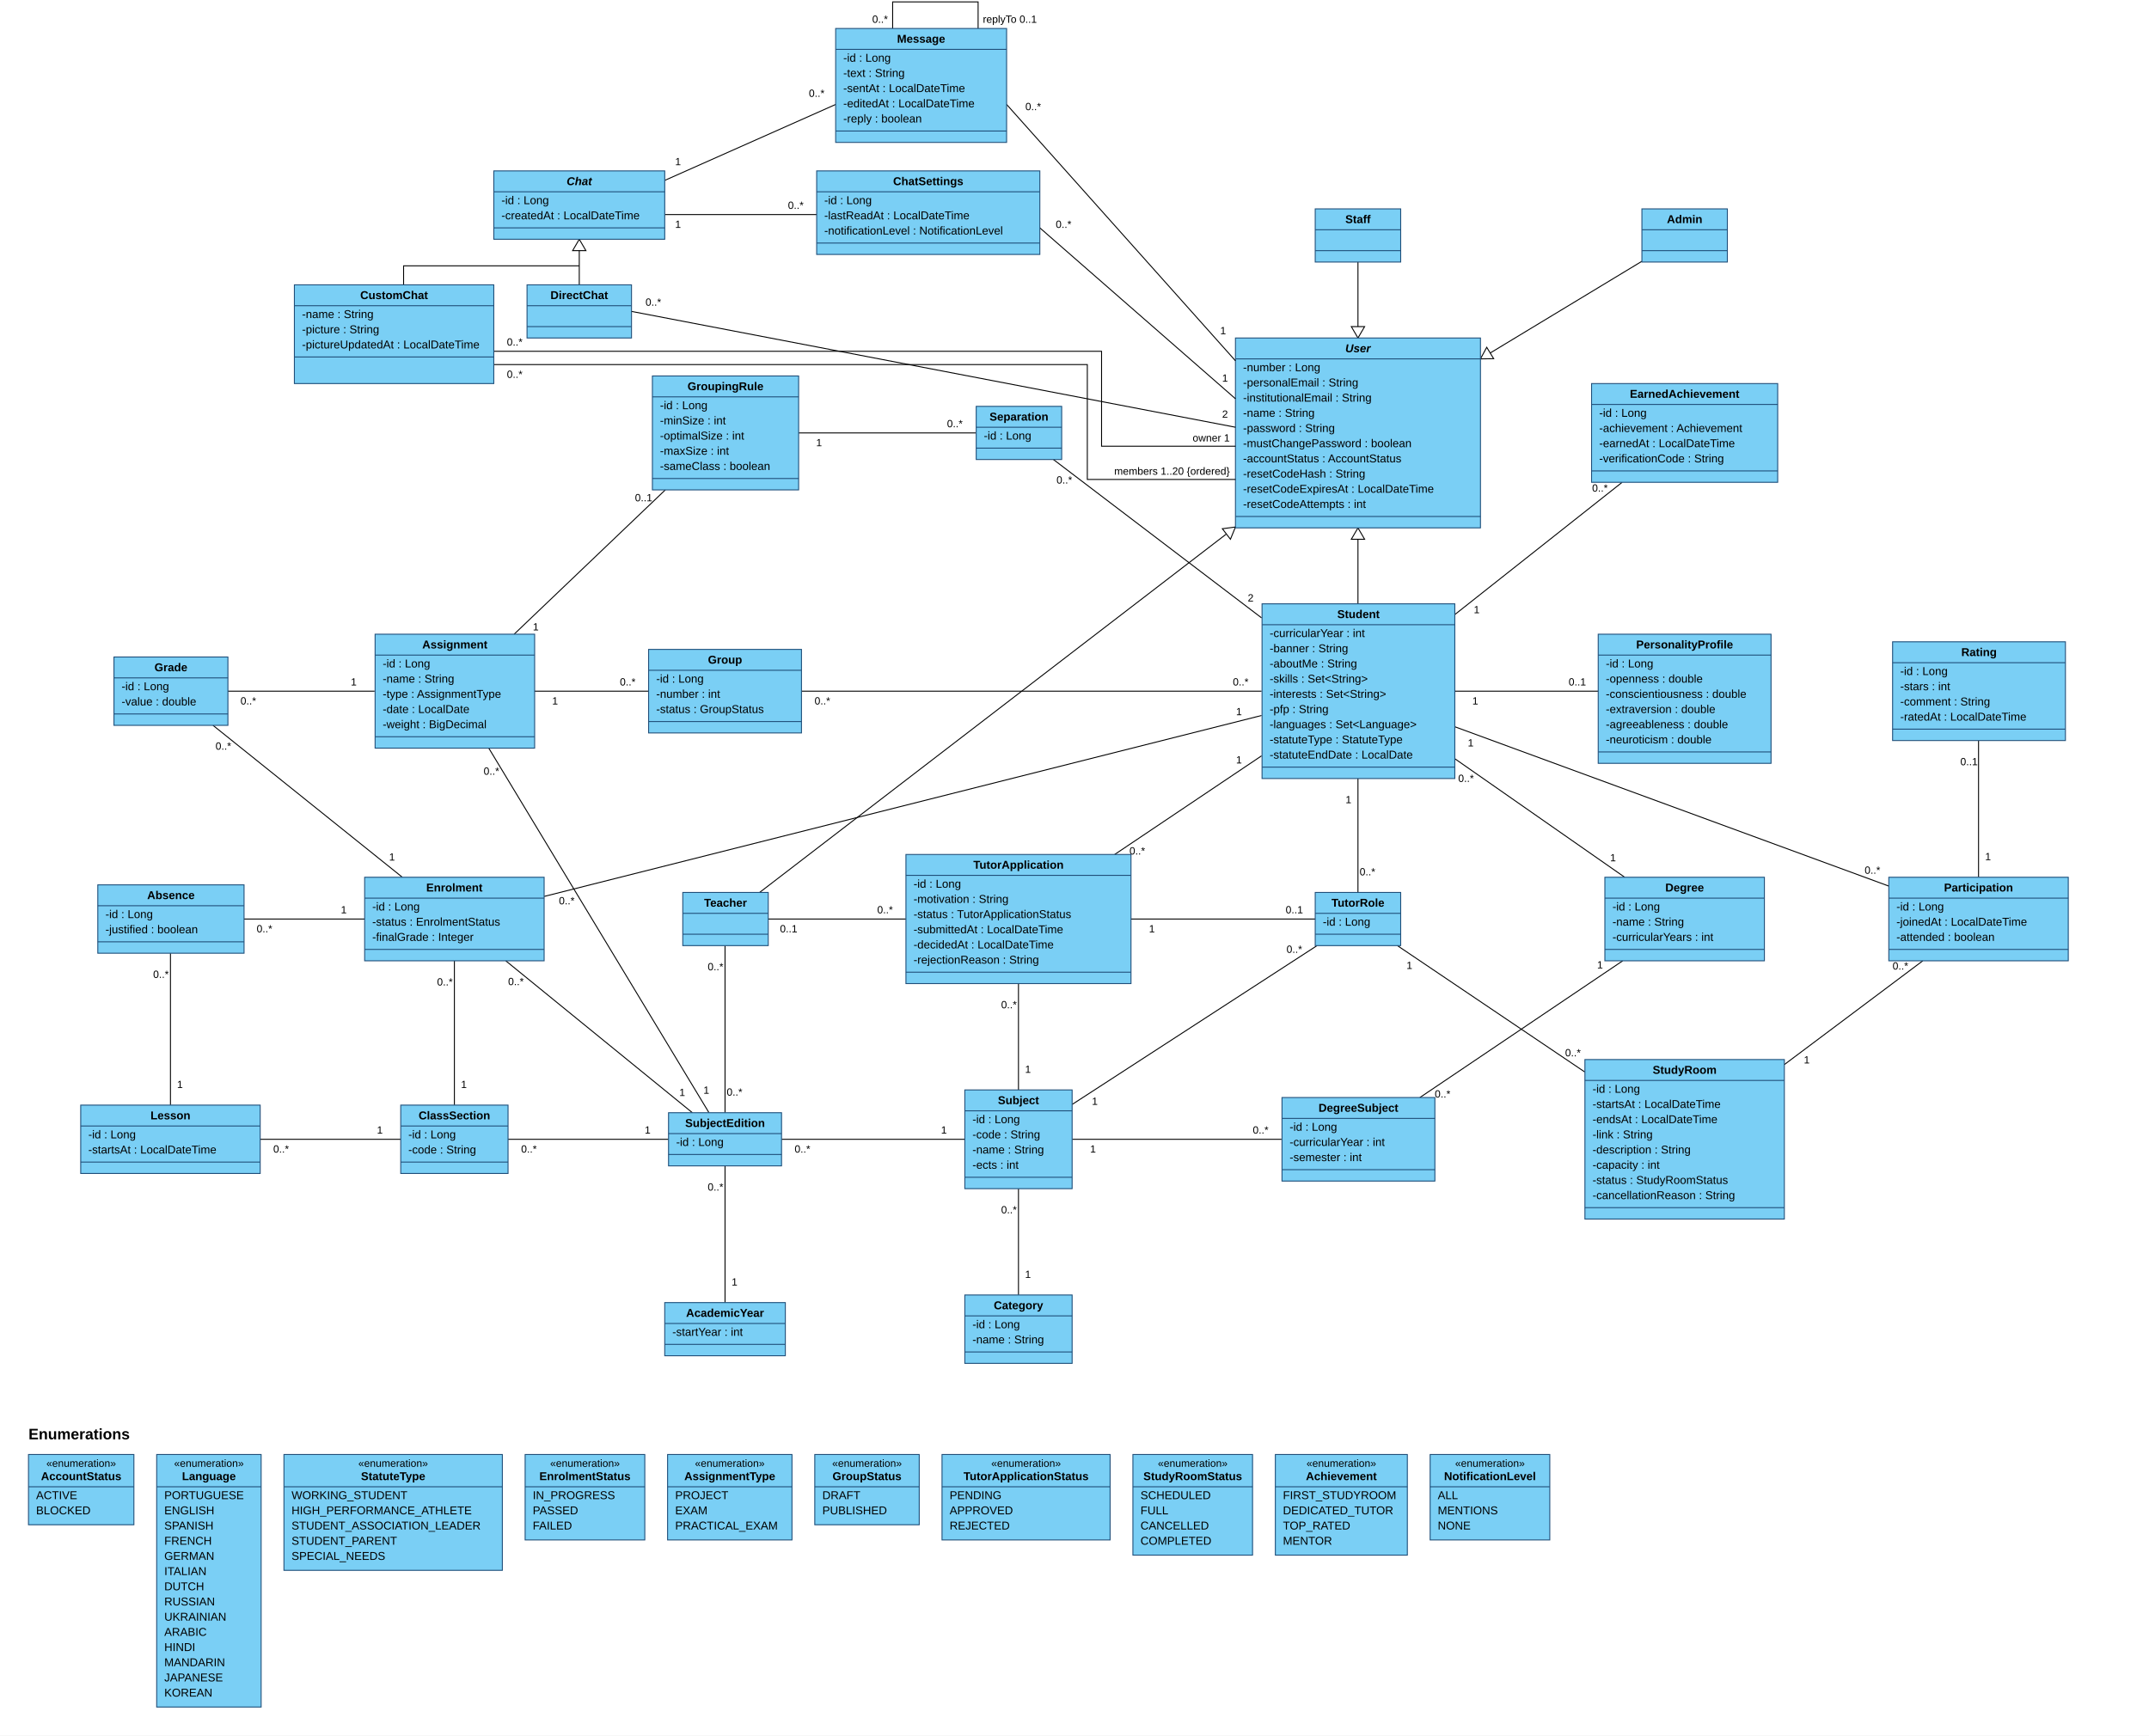
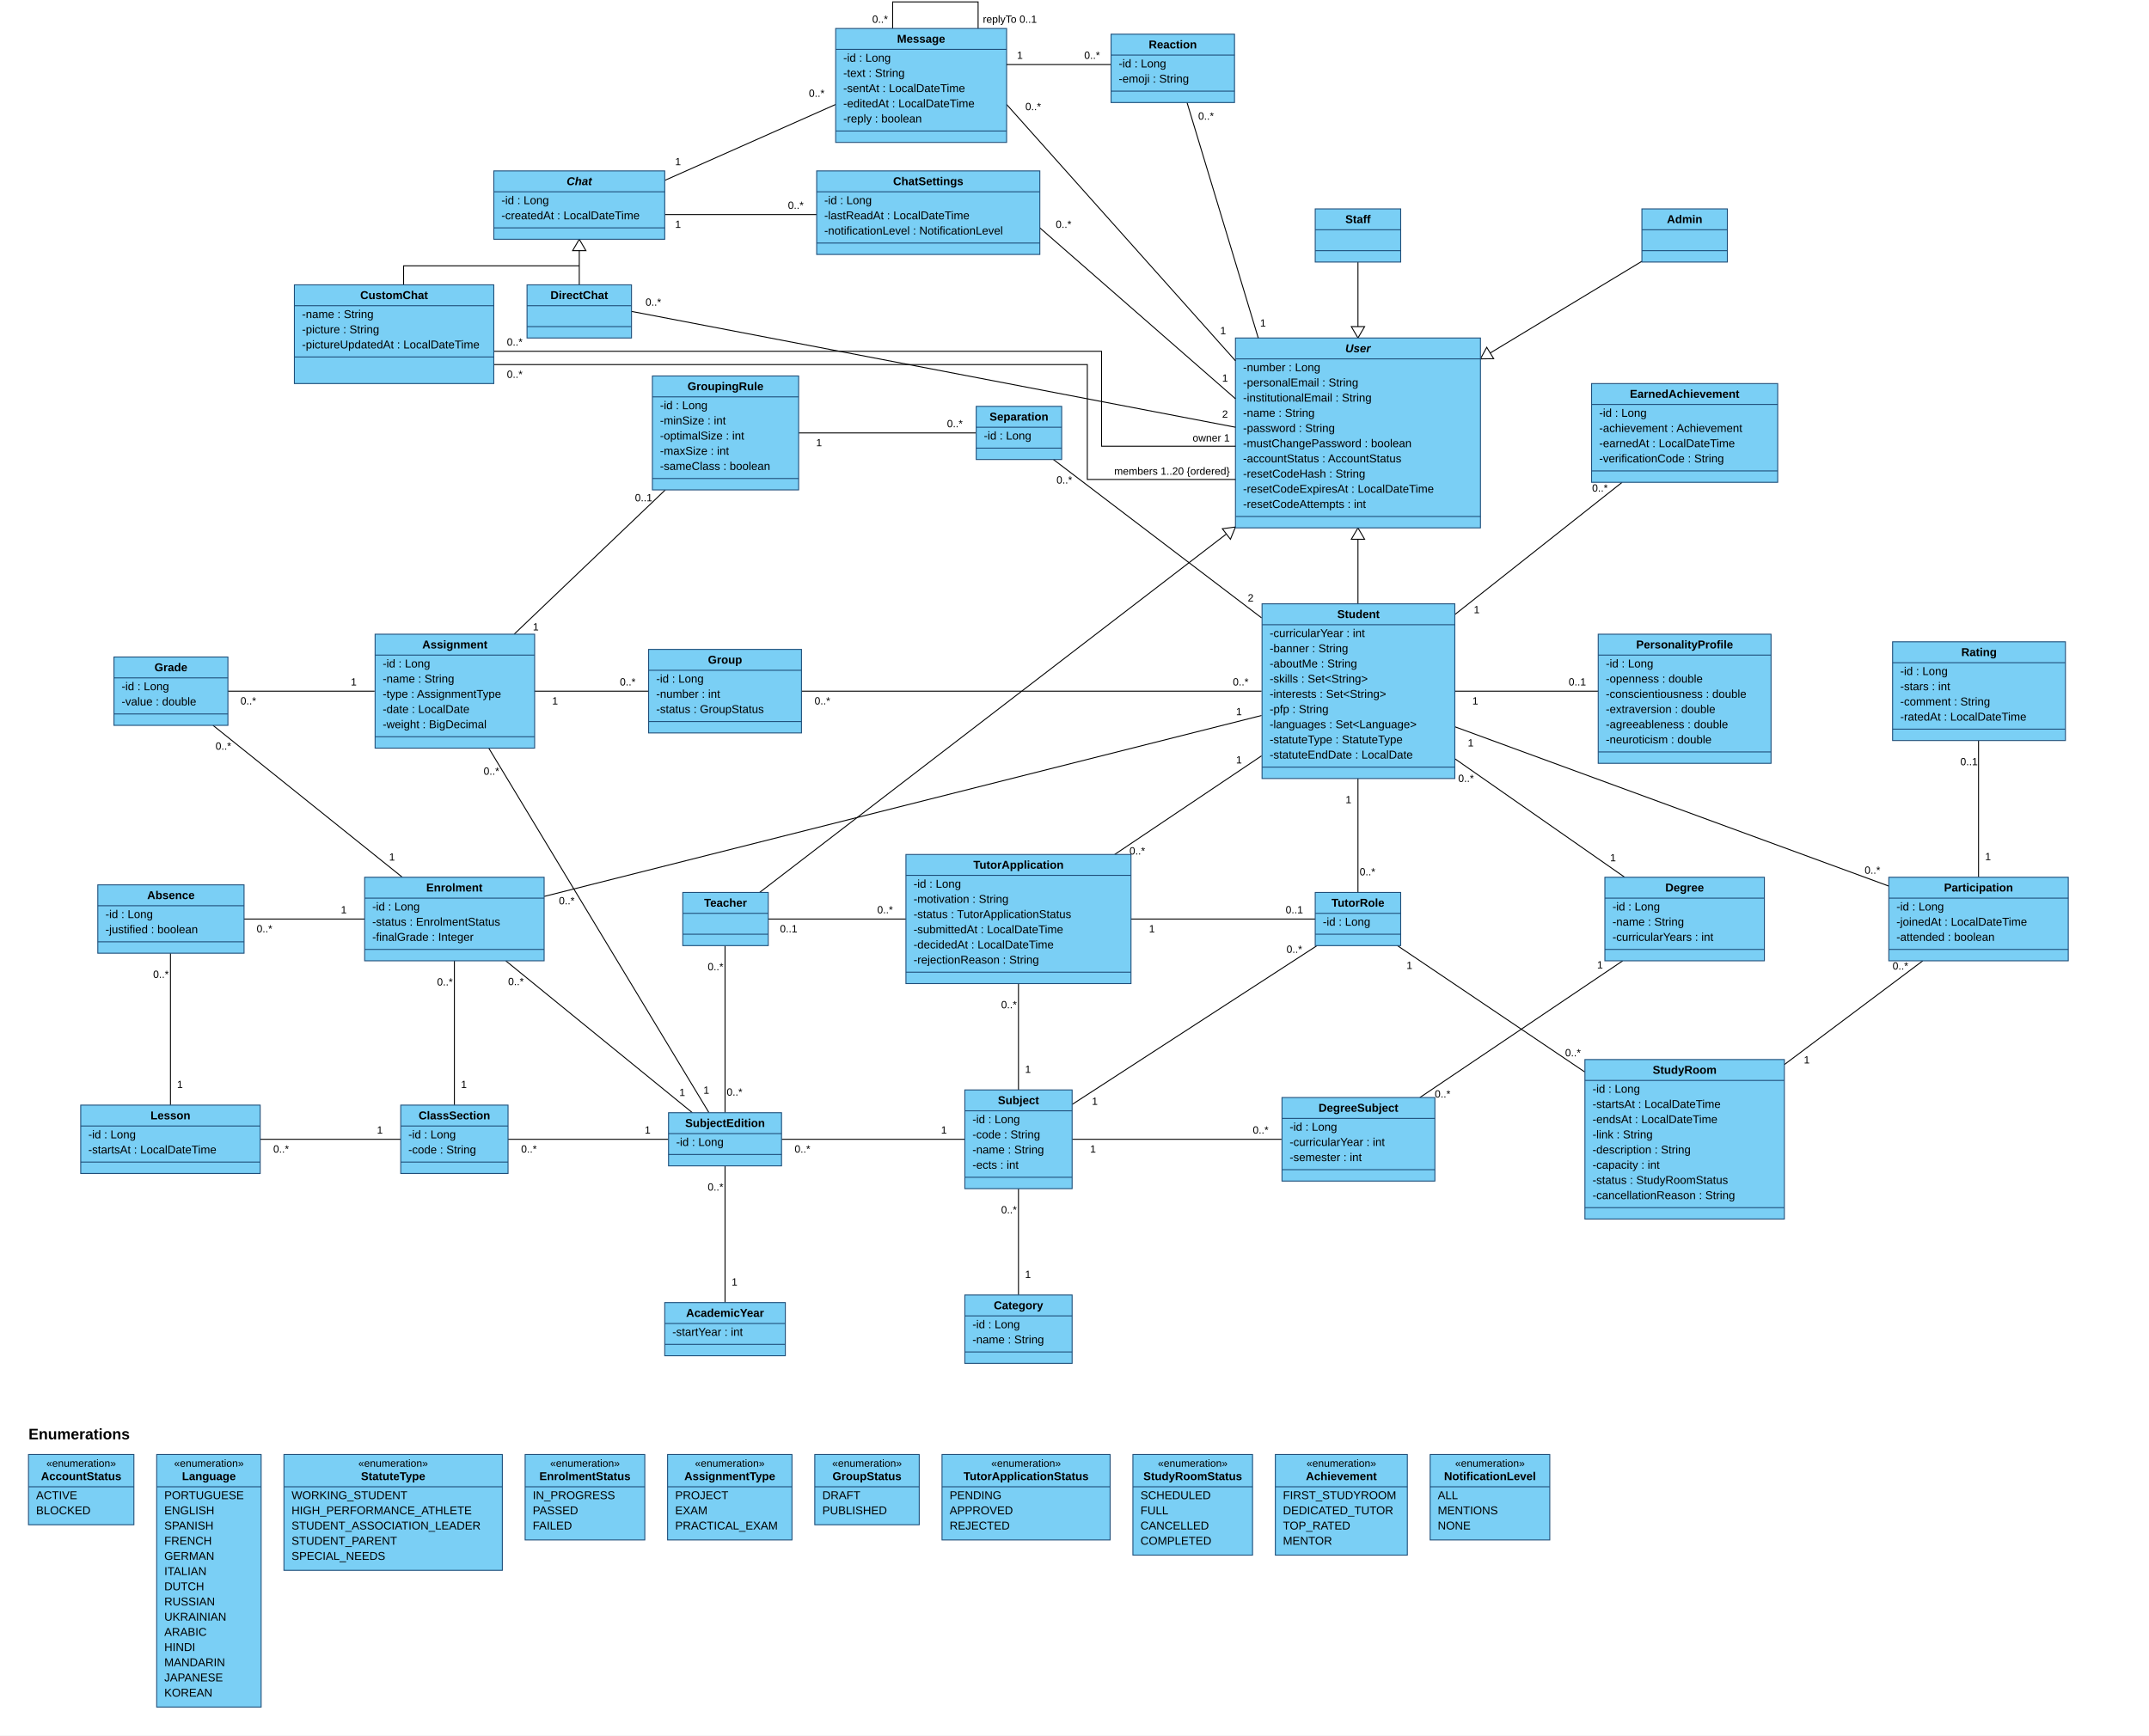
<svg xmlns="http://www.w3.org/2000/svg" width="2263" height="1828" viewBox="0 0 2263 1828" font-family="Arial, Helvetica, sans-serif" font-size="12">
  <rect width="2263" height="1828" fill="#ffffff" />
  <g transform="translate(0,150)">
    <line x1="1430.0" y1="486.0" x2="1430.0" y2="406.0" stroke="#000" stroke-width="1" />
    <polygon points="1430.0,406.0 1437.0,418.0 1423.0,418.0" fill="#fff" stroke="#000" />
    <line x1="799.9" y1="790.0" x2="1301.0" y2="405.1" stroke="#000" stroke-width="1" />
    <polygon points="1301.0,405.1 1295.7,418.0 1287.2,406.9" fill="#fff" stroke="#000" />
    <line x1="1430.0" y1="126.0" x2="1430.0" y2="206.0" stroke="#000" stroke-width="1" />
    <polygon points="1430.0,206.0 1423.0,194.0 1437.0,194.0" fill="#fff" stroke="#000" />
    <line x1="1729.0" y1="125.2" x2="1559.0" y2="228.0" stroke="#000" stroke-width="1" />
    <polygon points="1559.0,228.0 1565.6,215.8 1572.9,227.8" fill="#fff" stroke="#000" />
    <line x1="1531.5" y1="648.8" x2="1710.9" y2="774.0" stroke="#000" stroke-width="1" />
    <text x="1543.8" y="673.6" text-anchor="middle" font-size="11">0..*</text>
    <text x="1698.6" y="757.2" text-anchor="middle" font-size="11">1</text>
    <line x1="1531.5" y1="578.0" x2="1683.0" y2="578.0" stroke="#000" stroke-width="1" />
    <text x="1553.5" y="592.0" text-anchor="middle" font-size="11">1</text>
    <text x="1661.0" y="572.0" text-anchor="middle" font-size="11">0..1</text>
    <line x1="1708.8" y1="862.0" x2="1495.2" y2="1006.0" stroke="#000" stroke-width="1" />
    <text x="1684.9" y="870.0" text-anchor="middle" font-size="11">1</text>
    <text x="1519.1" y="1006.0" text-anchor="middle" font-size="11">0..*</text>
    <line x1="1129.0" y1="1050.0" x2="1349.5" y2="1050.0" stroke="#000" stroke-width="1" />
    <text x="1151.0" y="1064.0" text-anchor="middle" font-size="11">1</text>
    <text x="1327.5" y="1044.0" text-anchor="middle" font-size="11">0..*</text>
    <line x1="1072.5" y1="1102.0" x2="1072.5" y2="1214.0" stroke="#000" stroke-width="1" />
    <text x="1062.5" y="1128.0" text-anchor="middle" font-size="11">0..*</text>
    <text x="1082.5" y="1196.0" text-anchor="middle" font-size="11">1</text>
    <line x1="823.0" y1="1050.0" x2="1016.0" y2="1050.0" stroke="#000" stroke-width="1" />
    <text x="845.0" y="1064.0" text-anchor="middle" font-size="11">0..*</text>
    <text x="994.0" y="1044.0" text-anchor="middle" font-size="11">1</text>
    <line x1="763.5" y1="1078.0" x2="763.5" y2="1222.0" stroke="#000" stroke-width="1" />
    <text x="753.5" y="1104.0" text-anchor="middle" font-size="11">0..*</text>
    <text x="773.5" y="1204.0" text-anchor="middle" font-size="11">1</text>
    <line x1="763.5" y1="1022.0" x2="763.5" y2="846.0" stroke="#000" stroke-width="1" />
    <text x="773.5" y="1004.0" text-anchor="middle" font-size="11">0..*</text>
    <text x="753.5" y="872.0" text-anchor="middle" font-size="11">0..*</text>
    <line x1="704.0" y1="1050.0" x2="535.0" y2="1050.0" stroke="#000" stroke-width="1" />
    <text x="682.0" y="1044.0" text-anchor="middle" font-size="11">1</text>
    <text x="557.0" y="1064.0" text-anchor="middle" font-size="11">0..*</text>
    <line x1="274.0" y1="1050.0" x2="422.0" y2="1050.0" stroke="#000" stroke-width="1" />
    <text x="296.0" y="1064.0" text-anchor="middle" font-size="11">0..*</text>
    <text x="400.0" y="1044.0" text-anchor="middle" font-size="11">1</text>
    <line x1="573.0" y1="794.2" x2="1328.5" y2="603.6" stroke="#000" stroke-width="1" />
    <text x="596.8" y="802.5" text-anchor="middle" font-size="11">0..*</text>
    <text x="1304.7" y="603.3" text-anchor="middle" font-size="11">1</text>
    <line x1="532.6" y1="862.0" x2="729.1" y2="1022.0" stroke="#000" stroke-width="1" />
    <text x="543.3" y="887.6" text-anchor="middle" font-size="11">0..*</text>
    <text x="718.4" y="1004.4" text-anchor="middle" font-size="11">1</text>
    <line x1="478.5" y1="862.0" x2="478.5" y2="1014.0" stroke="#000" stroke-width="1" />
    <text x="468.5" y="888.0" text-anchor="middle" font-size="11">0..*</text>
    <text x="488.5" y="996.0" text-anchor="middle" font-size="11">1</text>
    <line x1="256.5" y1="818.0" x2="384.0" y2="818.0" stroke="#000" stroke-width="1" />
    <text x="278.5" y="832.0" text-anchor="middle" font-size="11">0..*</text>
    <text x="362.0" y="812.0" text-anchor="middle" font-size="11">1</text>
    <line x1="179.5" y1="854.0" x2="179.5" y2="1014.0" stroke="#000" stroke-width="1" />
    <text x="169.5" y="880.0" text-anchor="middle" font-size="11">0..*</text>
    <text x="189.5" y="996.0" text-anchor="middle" font-size="11">1</text>
    <line x1="514.7" y1="638.0" x2="746.6" y2="1022.0" stroke="#000" stroke-width="1" />
    <text x="517.5" y="666.0" text-anchor="middle" font-size="11">0..*</text>
    <text x="743.8" y="1002.0" text-anchor="middle" font-size="11">1</text>
    <line x1="541.4" y1="518.0" x2="700.6" y2="366.0" stroke="#000" stroke-width="1" />
    <text x="564.2" y="514.0" text-anchor="middle" font-size="11">1</text>
    <text x="677.8" y="378.0" text-anchor="middle" font-size="11">0..1</text>
    <line x1="840.5" y1="306.0" x2="1027.5" y2="306.0" stroke="#000" stroke-width="1" />
    <text x="862.5" y="320.0" text-anchor="middle" font-size="11">1</text>
    <text x="1005.5" y="300.0" text-anchor="middle" font-size="11">0..*</text>
    <line x1="1109.3" y1="334.0" x2="1328.5" y2="500.8" stroke="#000" stroke-width="1" />
    <text x="1120.8" y="359.3" text-anchor="middle" font-size="11">0..*</text>
    <text x="1317.0" y="483.5" text-anchor="middle" font-size="11">2</text>
    <line x1="224.3" y1="614.0" x2="423.7" y2="774.0" stroke="#000" stroke-width="1" />
    <text x="235.2" y="639.6" text-anchor="middle" font-size="11">0..*</text>
    <text x="412.8" y="756.4" text-anchor="middle" font-size="11">1</text>
    <line x1="239.5" y1="578.0" x2="394.5" y2="578.0" stroke="#000" stroke-width="1" />
    <text x="261.5" y="592.0" text-anchor="middle" font-size="11">0..*</text>
    <text x="372.5" y="572.0" text-anchor="middle" font-size="11">1</text>
    <line x1="683.0" y1="578.0" x2="562.5" y2="578.0" stroke="#000" stroke-width="1" />
    <text x="661.0" y="572.0" text-anchor="middle" font-size="11">0..*</text>
    <text x="584.5" y="592.0" text-anchor="middle" font-size="11">1</text>
    <line x1="844.0" y1="578.0" x2="1328.5" y2="578.0" stroke="#000" stroke-width="1" />
    <text x="866.0" y="592.0" text-anchor="middle" font-size="11">0..*</text>
    <text x="1306.5" y="572.0" text-anchor="middle" font-size="11">0..*</text>
    <line x1="1173.8" y1="750.0" x2="1328.5" y2="646.1" stroke="#000" stroke-width="1" />
    <text x="1197.6" y="750.0" text-anchor="middle" font-size="11">0..*</text>
    <text x="1304.7" y="654.1" text-anchor="middle" font-size="11">1</text>
    <line x1="1072.5" y1="886.0" x2="1072.5" y2="998.0" stroke="#000" stroke-width="1" />
    <text x="1062.5" y="912.0" text-anchor="middle" font-size="11">0..*</text>
    <text x="1082.5" y="980.0" text-anchor="middle" font-size="11">1</text>
    <line x1="954.0" y1="818.0" x2="808.5" y2="818.0" stroke="#000" stroke-width="1" />
    <text x="932.0" y="812.0" text-anchor="middle" font-size="11">0..*</text>
    <text x="830.5" y="832.0" text-anchor="middle" font-size="11">0..1</text>
    <line x1="1385.0" y1="818.0" x2="1191.0" y2="818.0" stroke="#000" stroke-width="1" />
    <text x="1363.0" y="812.0" text-anchor="middle" font-size="11">0..1</text>
    <text x="1213.0" y="832.0" text-anchor="middle" font-size="11">1</text>
    <line x1="1430.0" y1="790.0" x2="1430.0" y2="670.0" stroke="#000" stroke-width="1" />
    <text x="1440.0" y="772.0" text-anchor="middle" font-size="11">0..*</text>
    <text x="1420.0" y="696.0" text-anchor="middle" font-size="11">1</text>
    <line x1="1386.9" y1="846.0" x2="1129.0" y2="1013.3" stroke="#000" stroke-width="1" />
    <text x="1363.0" y="853.6" text-anchor="middle" font-size="11">0..*</text>
    <text x="1152.9" y="1013.7" text-anchor="middle" font-size="11">1</text>
    <line x1="1669.0" y1="979.2" x2="1471.5" y2="846.0" stroke="#000" stroke-width="1" />
    <text x="1656.4" y="962.6" text-anchor="middle" font-size="11">0..*</text>
    <text x="1484.2" y="870.6" text-anchor="middle" font-size="11">1</text>
    <line x1="1879.0" y1="971.3" x2="2024.8" y2="862.0" stroke="#000" stroke-width="1" />
    <text x="1902.6" y="970.1" text-anchor="middle" font-size="11">1</text>
    <text x="2001.2" y="871.2" text-anchor="middle" font-size="11">0..*</text>
    <line x1="1989.0" y1="783.3" x2="1531.5" y2="615.3" stroke="#000" stroke-width="1" />
    <text x="1971.8" y="770.3" text-anchor="middle" font-size="11">0..*</text>
    <text x="1548.7" y="636.2" text-anchor="middle" font-size="11">1</text>
    <line x1="2083.5" y1="630.0" x2="2083.5" y2="774.0" stroke="#000" stroke-width="1" />
    <text x="2073.5" y="656.0" text-anchor="middle" font-size="11">0..1</text>
    <text x="2093.5" y="756.0" text-anchor="middle" font-size="11">1</text>
    <line x1="1708.2" y1="358.0" x2="1531.5" y2="497.7" stroke="#000" stroke-width="1" />
    <text x="1684.8" y="367.8" text-anchor="middle" font-size="11">0..*</text>
    <text x="1555.0" y="495.9" text-anchor="middle" font-size="11">1</text>
    <rect x="1301" y="206" width="258" height="200" fill="#7ACFF5" stroke="#1F4E79" stroke-width="1" />
    <text x="1430" y="221" text-anchor="middle" font-weight="bold" font-style="italic">User</text>
    <line x1="1301" y1="228" x2="1559" y2="228" stroke="#1F4E79" />
    <text x="1309" y="241">-number : Long</text>
    <text x="1309" y="257">-personalEmail : String</text>
    <text x="1309" y="273">-institutionalEmail : String</text>
    <text x="1309" y="289">-name : String</text>
    <text x="1309" y="305">-password : String</text>
    <text x="1309" y="321">-mustChangePassword : boolean</text>
    <text x="1309" y="337">-accountStatus : AccountStatus</text>
    <text x="1309" y="353">-resetCodeHash : String</text>
    <text x="1309" y="369">-resetCodeExpiresAt : LocalDateTime</text>
    <text x="1309" y="385">-resetCodeAttempts : int</text>
    <line x1="1301" y1="394" x2="1559" y2="394" stroke="#1F4E79" />
    <rect x="1329" y="486" width="203" height="184" fill="#7ACFF5" stroke="#1F4E79" stroke-width="1" />
    <text x="1430.5" y="501" text-anchor="middle" font-weight="bold">Student</text>
    <line x1="1329" y1="508" x2="1532" y2="508" stroke="#1F4E79" />
    <text x="1337" y="521">-curricularYear : int</text>
    <text x="1337" y="537">-banner : String</text>
    <text x="1337" y="553">-aboutMe : String</text>
    <text x="1337" y="569">-skills : Set&lt;String&gt;</text>
    <text x="1337" y="585">-interests : Set&lt;String&gt;</text>
    <text x="1337" y="601">-pfp : String</text>
    <text x="1337" y="617">-languages : Set&lt;Language&gt;</text>
    <text x="1337" y="633">-statuteType : StatuteType</text>
    <text x="1337" y="649">-statuteEndDate : LocalDate</text>
    <line x1="1329" y1="658" x2="1532" y2="658" stroke="#1F4E79" />
    <rect x="719" y="790" width="90" height="56" fill="#7ACFF5" stroke="#1F4E79" stroke-width="1" />
    <text x="764" y="805" text-anchor="middle" font-weight="bold">Teacher</text>
    <line x1="719" y1="812" x2="809" y2="812" stroke="#1F4E79" />
    <line x1="719" y1="834" x2="809" y2="834" stroke="#1F4E79" />
    <rect x="1385" y="70" width="90" height="56" fill="#7ACFF5" stroke="#1F4E79" stroke-width="1" />
    <text x="1430" y="85" text-anchor="middle" font-weight="bold">Staff</text>
    <line x1="1385" y1="92" x2="1475" y2="92" stroke="#1F4E79" />
    <line x1="1385" y1="114" x2="1475" y2="114" stroke="#1F4E79" />
    <rect x="1729" y="70" width="90" height="56" fill="#7ACFF5" stroke="#1F4E79" stroke-width="1" />
    <text x="1774" y="85" text-anchor="middle" font-weight="bold">Admin</text>
    <line x1="1729" y1="92" x2="1819" y2="92" stroke="#1F4E79" />
    <line x1="1729" y1="114" x2="1819" y2="114" stroke="#1F4E79" />
    <rect x="1683" y="518" width="182" height="136" fill="#7ACFF5" stroke="#1F4E79" stroke-width="1" />
    <text x="1774" y="533" text-anchor="middle" font-weight="bold">PersonalityProfile</text>
    <line x1="1683" y1="540" x2="1865" y2="540" stroke="#1F4E79" />
    <text x="1691" y="553">-id : Long</text>
    <text x="1691" y="569">-openness : double</text>
    <text x="1691" y="585">-conscientiousness : double</text>
    <text x="1691" y="601">-extraversion : double</text>
    <text x="1691" y="617">-agreeableness : double</text>
    <text x="1691" y="633">-neuroticism : double</text>
    <line x1="1683" y1="642" x2="1865" y2="642" stroke="#1F4E79" />
    <rect x="1690" y="774" width="168" height="88" fill="#7ACFF5" stroke="#1F4E79" stroke-width="1" />
    <text x="1774" y="789" text-anchor="middle" font-weight="bold">Degree</text>
    <line x1="1690" y1="796" x2="1858" y2="796" stroke="#1F4E79" />
    <text x="1698" y="809">-id : Long</text>
    <text x="1698" y="825">-name : String</text>
    <text x="1698" y="841">-curricularYears : int</text>
    <line x1="1690" y1="850" x2="1858" y2="850" stroke="#1F4E79" />
    <rect x="1350" y="1006" width="161" height="88" fill="#7ACFF5" stroke="#1F4E79" stroke-width="1" />
    <text x="1430.5" y="1021" text-anchor="middle" font-weight="bold">DegreeSubject</text>
    <line x1="1350" y1="1028" x2="1511" y2="1028" stroke="#1F4E79" />
    <text x="1358" y="1041">-id : Long</text>
    <text x="1358" y="1057">-curricularYear : int</text>
    <text x="1358" y="1073">-semester : int</text>
    <line x1="1350" y1="1082" x2="1511" y2="1082" stroke="#1F4E79" />
    <rect x="1016" y="1214" width="113" height="72" fill="#7ACFF5" stroke="#1F4E79" stroke-width="1" />
    <text x="1072.5" y="1229" text-anchor="middle" font-weight="bold">Category</text>
    <line x1="1016" y1="1236" x2="1129" y2="1236" stroke="#1F4E79" />
    <text x="1024" y="1249">-id : Long</text>
    <text x="1024" y="1265">-name : String</text>
    <line x1="1016" y1="1274" x2="1129" y2="1274" stroke="#1F4E79" />
    <rect x="1016" y="998" width="113" height="104" fill="#7ACFF5" stroke="#1F4E79" stroke-width="1" />
    <text x="1072.5" y="1013" text-anchor="middle" font-weight="bold">Subject</text>
    <line x1="1016" y1="1020" x2="1129" y2="1020" stroke="#1F4E79" />
    <text x="1024" y="1033">-id : Long</text>
    <text x="1024" y="1049">-code : String</text>
    <text x="1024" y="1065">-name : String</text>
    <text x="1024" y="1081">-ects : int</text>
    <line x1="1016" y1="1090" x2="1129" y2="1090" stroke="#1F4E79" />
    <rect x="700" y="1222" width="127" height="56" fill="#7ACFF5" stroke="#1F4E79" stroke-width="1" />
    <text x="763.5" y="1237" text-anchor="middle" font-weight="bold">AcademicYear</text>
    <line x1="700" y1="1244" x2="827" y2="1244" stroke="#1F4E79" />
    <text x="708" y="1257">-startYear : int</text>
    <line x1="700" y1="1266" x2="827" y2="1266" stroke="#1F4E79" />
    <rect x="704" y="1022" width="119" height="56" fill="#7ACFF5" stroke="#1F4E79" stroke-width="1" />
    <text x="763.5" y="1037" text-anchor="middle" font-weight="bold">SubjectEdition</text>
    <line x1="704" y1="1044" x2="823" y2="1044" stroke="#1F4E79" />
    <text x="712" y="1057">-id : Long</text>
    <line x1="704" y1="1066" x2="823" y2="1066" stroke="#1F4E79" />
    <rect x="422" y="1014" width="113" height="72" fill="#7ACFF5" stroke="#1F4E79" stroke-width="1" />
    <text x="478.5" y="1029" text-anchor="middle" font-weight="bold">ClassSection</text>
    <line x1="422" y1="1036" x2="535" y2="1036" stroke="#1F4E79" />
    <text x="430" y="1049">-id : Long</text>
    <text x="430" y="1065">-code : String</text>
    <line x1="422" y1="1074" x2="535" y2="1074" stroke="#1F4E79" />
    <rect x="85" y="1014" width="189" height="72" fill="#7ACFF5" stroke="#1F4E79" stroke-width="1" />
    <text x="179.5" y="1029" text-anchor="middle" font-weight="bold">Lesson</text>
    <line x1="85" y1="1036" x2="274" y2="1036" stroke="#1F4E79" />
    <text x="93" y="1049">-id : Long</text>
    <text x="93" y="1065">-startsAt : LocalDateTime</text>
    <line x1="85" y1="1074" x2="274" y2="1074" stroke="#1F4E79" />
    <rect x="384" y="774" width="189" height="88" fill="#7ACFF5" stroke="#1F4E79" stroke-width="1" />
    <text x="478.5" y="789" text-anchor="middle" font-weight="bold">Enrolment</text>
    <line x1="384" y1="796" x2="573" y2="796" stroke="#1F4E79" />
    <text x="392" y="809">-id : Long</text>
    <text x="392" y="825">-status : EnrolmentStatus</text>
    <text x="392" y="841">-finalGrade : Integer</text>
    <line x1="384" y1="850" x2="573" y2="850" stroke="#1F4E79" />
    <rect x="103" y="782" width="154" height="72" fill="#7ACFF5" stroke="#1F4E79" stroke-width="1" />
    <text x="180" y="797" text-anchor="middle" font-weight="bold">Absence</text>
    <line x1="103" y1="804" x2="257" y2="804" stroke="#1F4E79" />
    <text x="111" y="817">-id : Long</text>
    <text x="111" y="833">-justified : boolean</text>
    <line x1="103" y1="842" x2="257" y2="842" stroke="#1F4E79" />
    <rect x="395" y="518" width="168" height="120" fill="#7ACFF5" stroke="#1F4E79" stroke-width="1" />
    <text x="479" y="533" text-anchor="middle" font-weight="bold">Assignment</text>
    <line x1="395" y1="540" x2="563" y2="540" stroke="#1F4E79" />
    <text x="403" y="553">-id : Long</text>
    <text x="403" y="569">-name : String</text>
    <text x="403" y="585">-type : AssignmentType</text>
    <text x="403" y="601">-date : LocalDate</text>
    <text x="403" y="617">-weight : BigDecimal</text>
    <line x1="395" y1="626" x2="563" y2="626" stroke="#1F4E79" />
    <rect x="120" y="542" width="120" height="72" fill="#7ACFF5" stroke="#1F4E79" stroke-width="1" />
    <text x="180" y="557" text-anchor="middle" font-weight="bold">Grade</text>
    <line x1="120" y1="564" x2="240" y2="564" stroke="#1F4E79" />
    <text x="128" y="577">-id : Long</text>
    <text x="128" y="593">-value : double</text>
    <line x1="120" y1="602" x2="240" y2="602" stroke="#1F4E79" />
    <rect x="687" y="246" width="154" height="120" fill="#7ACFF5" stroke="#1F4E79" stroke-width="1" />
    <text x="764" y="261" text-anchor="middle" font-weight="bold">GroupingRule</text>
    <line x1="687" y1="268" x2="841" y2="268" stroke="#1F4E79" />
    <text x="695" y="281">-id : Long</text>
    <text x="695" y="297">-minSize : int</text>
    <text x="695" y="313">-optimalSize : int</text>
    <text x="695" y="329">-maxSize : int</text>
    <text x="695" y="345">-sameClass : boolean</text>
    <line x1="687" y1="354" x2="841" y2="354" stroke="#1F4E79" />
    <rect x="1028" y="278" width="90" height="56" fill="#7ACFF5" stroke="#1F4E79" stroke-width="1" />
    <text x="1073" y="293" text-anchor="middle" font-weight="bold">Separation</text>
    <line x1="1028" y1="300" x2="1118" y2="300" stroke="#1F4E79" />
    <text x="1036" y="313">-id : Long</text>
    <line x1="1028" y1="322" x2="1118" y2="322" stroke="#1F4E79" />
    <rect x="683" y="534" width="161" height="88" fill="#7ACFF5" stroke="#1F4E79" stroke-width="1" />
    <text x="763.5" y="549" text-anchor="middle" font-weight="bold">Group</text>
    <line x1="683" y1="556" x2="844" y2="556" stroke="#1F4E79" />
    <text x="691" y="569">-id : Long</text>
    <text x="691" y="585">-number : int</text>
    <text x="691" y="601">-status : GroupStatus</text>
    <line x1="683" y1="610" x2="844" y2="610" stroke="#1F4E79" />
    <rect x="954" y="750" width="237" height="136" fill="#7ACFF5" stroke="#1F4E79" stroke-width="1" />
    <text x="1072.5" y="765" text-anchor="middle" font-weight="bold">TutorApplication</text>
    <line x1="954" y1="772" x2="1191" y2="772" stroke="#1F4E79" />
    <text x="962" y="785">-id : Long</text>
    <text x="962" y="801">-motivation : String</text>
    <text x="962" y="817">-status : TutorApplicationStatus</text>
    <text x="962" y="833">-submittedAt : LocalDateTime</text>
    <text x="962" y="849">-decidedAt : LocalDateTime</text>
    <text x="962" y="865">-rejectionReason : String</text>
    <line x1="954" y1="874" x2="1191" y2="874" stroke="#1F4E79" />
    <rect x="1385" y="790" width="90" height="56" fill="#7ACFF5" stroke="#1F4E79" stroke-width="1" />
    <text x="1430" y="805" text-anchor="middle" font-weight="bold">TutorRole</text>
    <line x1="1385" y1="812" x2="1475" y2="812" stroke="#1F4E79" />
    <text x="1393" y="825">-id : Long</text>
    <line x1="1385" y1="834" x2="1475" y2="834" stroke="#1F4E79" />
    <rect x="1669" y="966" width="210" height="168" fill="#7ACFF5" stroke="#1F4E79" stroke-width="1" />
    <text x="1774" y="981" text-anchor="middle" font-weight="bold">StudyRoom</text>
    <line x1="1669" y1="988" x2="1879" y2="988" stroke="#1F4E79" />
    <text x="1677" y="1001">-id : Long</text>
    <text x="1677" y="1017">-startsAt : LocalDateTime</text>
    <text x="1677" y="1033">-endsAt : LocalDateTime</text>
    <text x="1677" y="1049">-link : String</text>
    <text x="1677" y="1065">-description : String</text>
    <text x="1677" y="1081">-capacity : int</text>
    <text x="1677" y="1097">-status : StudyRoomStatus</text>
    <text x="1677" y="1113">-cancellationReason : String</text>
    <line x1="1669" y1="1122" x2="1879" y2="1122" stroke="#1F4E79" />
    <rect x="1989" y="774" width="189" height="88" fill="#7ACFF5" stroke="#1F4E79" stroke-width="1" />
    <text x="2083.5" y="789" text-anchor="middle" font-weight="bold">Participation</text>
    <line x1="1989" y1="796" x2="2178" y2="796" stroke="#1F4E79" />
    <text x="1997" y="809">-id : Long</text>
    <text x="1997" y="825">-joinedAt : LocalDateTime</text>
    <text x="1997" y="841">-attended : boolean</text>
    <line x1="1989" y1="850" x2="2178" y2="850" stroke="#1F4E79" />
    <rect x="1993" y="526" width="182" height="104" fill="#7ACFF5" stroke="#1F4E79" stroke-width="1" />
    <text x="2084" y="541" text-anchor="middle" font-weight="bold">Rating</text>
    <line x1="1993" y1="548" x2="2175" y2="548" stroke="#1F4E79" />
    <text x="2001" y="561">-id : Long</text>
    <text x="2001" y="577">-stars : int</text>
    <text x="2001" y="593">-comment : String</text>
    <text x="2001" y="609">-ratedAt : LocalDateTime</text>
    <line x1="1993" y1="618" x2="2175" y2="618" stroke="#1F4E79" />
    <rect x="1676" y="254" width="196" height="104" fill="#7ACFF5" stroke="#1F4E79" stroke-width="1" />
    <text x="1774" y="269" text-anchor="middle" font-weight="bold">EarnedAchievement</text>
    <line x1="1676" y1="276" x2="1872" y2="276" stroke="#1F4E79" />
    <text x="1684" y="289">-id : Long</text>
    <text x="1684" y="305">-achievement : Achievement</text>
    <text x="1684" y="321">-earnedAt : LocalDateTime</text>
    <text x="1684" y="337">-verificationCode : String</text>
    <line x1="1676" y1="346" x2="1872" y2="346" stroke="#1F4E79" />
    <text x="30" y="1366" font-weight="bold" font-size="16">Enumerations</text>
    <rect x="30" y="1382" width="111" height="74" fill="#7ACFF5" stroke="#1F4E79" stroke-width="1" />
    <text x="85.5" y="1395" text-anchor="middle" font-size="11">«enumeration»</text>
    <text x="85.5" y="1409" text-anchor="middle" font-weight="bold">AccountStatus</text>
    <line x1="30" y1="1416" x2="141" y2="1416" stroke="#1F4E79" />
    <text x="38" y="1429">ACTIVE</text>
    <text x="38" y="1445">BLOCKED</text>
    <rect x="165" y="1382" width="110" height="266" fill="#7ACFF5" stroke="#1F4E79" stroke-width="1" />
    <text x="220" y="1395" text-anchor="middle" font-size="11">«enumeration»</text>
    <text x="220" y="1409" text-anchor="middle" font-weight="bold">Language</text>
    <line x1="165" y1="1416" x2="275" y2="1416" stroke="#1F4E79" />
    <text x="173" y="1429">PORTUGUESE</text>
    <text x="173" y="1445">ENGLISH</text>
    <text x="173" y="1461">SPANISH</text>
    <text x="173" y="1477">FRENCH</text>
    <text x="173" y="1493">GERMAN</text>
    <text x="173" y="1509">ITALIAN</text>
    <text x="173" y="1525">DUTCH</text>
    <text x="173" y="1541">RUSSIAN</text>
    <text x="173" y="1557">UKRAINIAN</text>
    <text x="173" y="1573">ARABIC</text>
    <text x="173" y="1589">HINDI</text>
    <text x="173" y="1605">MANDARIN</text>
    <text x="173" y="1621">JAPANESE</text>
    <text x="173" y="1637">KOREAN</text>
    <rect x="299" y="1382" width="230" height="122" fill="#7ACFF5" stroke="#1F4E79" stroke-width="1" />
    <text x="414" y="1395" text-anchor="middle" font-size="11">«enumeration»</text>
    <text x="414" y="1409" text-anchor="middle" font-weight="bold">StatuteType</text>
    <line x1="299" y1="1416" x2="529" y2="1416" stroke="#1F4E79" />
    <text x="307" y="1429">WORKING_STUDENT</text>
    <text x="307" y="1445">HIGH_PERFORMANCE_ATHLETE</text>
    <text x="307" y="1461">STUDENT_ASSOCIATION_LEADER</text>
    <text x="307" y="1477">STUDENT_PARENT</text>
    <text x="307" y="1493">SPECIAL_NEEDS</text>
    <rect x="553" y="1382" width="126" height="90" fill="#7ACFF5" stroke="#1F4E79" stroke-width="1" />
    <text x="616" y="1395" text-anchor="middle" font-size="11">«enumeration»</text>
    <text x="616" y="1409" text-anchor="middle" font-weight="bold">EnrolmentStatus</text>
    <line x1="553" y1="1416" x2="679" y2="1416" stroke="#1F4E79" />
    <text x="561" y="1429">IN_PROGRESS</text>
    <text x="561" y="1445">PASSED</text>
    <text x="561" y="1461">FAILED</text>
    <rect x="703" y="1382" width="131" height="90" fill="#7ACFF5" stroke="#1F4E79" stroke-width="1" />
    <text x="768.5" y="1395" text-anchor="middle" font-size="11">«enumeration»</text>
    <text x="768.5" y="1409" text-anchor="middle" font-weight="bold">AssignmentType</text>
    <line x1="703" y1="1416" x2="834" y2="1416" stroke="#1F4E79" />
    <text x="711" y="1429">PROJECT</text>
    <text x="711" y="1445">EXAM</text>
    <text x="711" y="1461">PRACTICAL_EXAM</text>
    <rect x="858" y="1382" width="110" height="74" fill="#7ACFF5" stroke="#1F4E79" stroke-width="1" />
    <text x="913" y="1395" text-anchor="middle" font-size="11">«enumeration»</text>
    <text x="913" y="1409" text-anchor="middle" font-weight="bold">GroupStatus</text>
    <line x1="858" y1="1416" x2="968" y2="1416" stroke="#1F4E79" />
    <text x="866" y="1429">DRAFT</text>
    <text x="866" y="1445">PUBLISHED</text>
    <rect x="992" y="1382" width="177" height="90" fill="#7ACFF5" stroke="#1F4E79" stroke-width="1" />
    <text x="1080.5" y="1395" text-anchor="middle" font-size="11">«enumeration»</text>
    <text x="1080.5" y="1409" text-anchor="middle" font-weight="bold">TutorApplicationStatus</text>
    <line x1="992" y1="1416" x2="1169" y2="1416" stroke="#1F4E79" />
    <text x="1000" y="1429">PENDING</text>
    <text x="1000" y="1445">APPROVED</text>
    <text x="1000" y="1461">REJECTED</text>
    <rect x="1193" y="1382" width="126" height="106" fill="#7ACFF5" stroke="#1F4E79" stroke-width="1" />
    <text x="1256" y="1395" text-anchor="middle" font-size="11">«enumeration»</text>
    <text x="1256" y="1409" text-anchor="middle" font-weight="bold">StudyRoomStatus</text>
    <line x1="1193" y1="1416" x2="1319" y2="1416" stroke="#1F4E79" />
    <text x="1201" y="1429">SCHEDULED</text>
    <text x="1201" y="1445">FULL</text>
    <text x="1201" y="1461">CANCELLED</text>
    <text x="1201" y="1477">COMPLETED</text>
    <rect x="1343" y="1382" width="139" height="106" fill="#7ACFF5" stroke="#1F4E79" stroke-width="1" />
    <text x="1412.5" y="1395" text-anchor="middle" font-size="11">«enumeration»</text>
    <text x="1412.5" y="1409" text-anchor="middle" font-weight="bold">Achievement</text>
    <line x1="1343" y1="1416" x2="1482" y2="1416" stroke="#1F4E79" />
    <text x="1351" y="1429">FIRST_STUDYROOM</text>
    <text x="1351" y="1445">DEDICATED_TUTOR</text>
    <text x="1351" y="1461">TOP_RATED</text>
    <text x="1351" y="1477">MENTOR</text>
    <rect x="1506" y="1382" width="126" height="90" fill="#7ACFF5" stroke="#1F4E79" stroke-width="1" />
    <text x="1569" y="1395" text-anchor="middle" font-size="11">«enumeration»</text>
    <text x="1569" y="1409" text-anchor="middle" font-weight="bold">NotificationLevel</text>
    <line x1="1506" y1="1416" x2="1632" y2="1416" stroke="#1F4E79" />
    <text x="1514" y="1429">ALL</text>
    <text x="1514" y="1445">MENTIONS</text>
    <text x="1514" y="1461">NONE</text>
  </g>
  <line x1="610.0" y1="300.0" x2="610.0" y2="252.0" stroke="#000" stroke-width="1" />
  <polygon points="610.0,252.0 617.0,264.0 603.0,264.0" fill="#fff" stroke="#000" />
  <line x1="700.0" y1="190.0" x2="880.0" y2="110.0" stroke="#000" stroke-width="1" />
  <text x="714.0" y="174.0" text-anchor="middle" font-size="11">1</text>
  <text x="860.0" y="102.0" text-anchor="middle" font-size="11">0..*</text>
  <line x1="700.0" y1="226.0" x2="860.0" y2="226.0" stroke="#000" stroke-width="1" />
  <text x="714.0" y="240.0" text-anchor="middle" font-size="11">1</text>
  <text x="838.0" y="220.0" text-anchor="middle" font-size="11">0..*</text>
  <line x1="1060.0" y1="110.0" x2="1301.0" y2="380.0" stroke="#000" stroke-width="1" />
  <text x="1088.0" y="116.0" text-anchor="middle" font-size="11">0..*</text>
  <text x="1288.0" y="352.0" text-anchor="middle" font-size="11">1</text>
  <line x1="1095.0" y1="240.0" x2="1301.0" y2="420.0" stroke="#000" stroke-width="1" />
  <text x="1120.0" y="240.0" text-anchor="middle" font-size="11">0..*</text>
  <text x="1290.0" y="402.0" text-anchor="middle" font-size="11">1</text>
  <line x1="665.0" y1="328.0" x2="1301.0" y2="450.0" stroke="#000" stroke-width="1" />
  <text x="688.0" y="322.0" text-anchor="middle" font-size="11">0..*</text>
  <text x="1290.0" y="440.0" text-anchor="middle" font-size="11">2</text>
  <rect x="520" y="180" width="180" height="72" fill="#7ACFF5" stroke="#1F4E79" stroke-width="1" />
  <text x="610" y="195" text-anchor="middle" font-weight="bold" font-style="italic">Chat</text>
  <line x1="520" y1="202" x2="700" y2="202" stroke="#1F4E79" />
  <text x="528" y="215">-id : Long</text>
  <text x="528" y="231">-createdAt : LocalDateTime</text>
  <line x1="520" y1="240" x2="700" y2="240" stroke="#1F4E79" />
  <rect x="555" y="300" width="110" height="56" fill="#7ACFF5" stroke="#1F4E79" stroke-width="1" />
  <text x="610" y="315" text-anchor="middle" font-weight="bold">DirectChat</text>
  <line x1="555" y1="322" x2="665" y2="322" stroke="#1F4E79" />
  <line x1="555" y1="344" x2="665" y2="344" stroke="#1F4E79" />
  <polyline points="940,30 940,2 1030,2 1030,30" fill="none" stroke="#000" stroke-width="1" />
  <text x="935.0" y="24.0" text-anchor="end" font-size="11">0..*</text>
  <text x="1035.0" y="24.0" font-size="11">replyTo 0..1</text>
  <rect x="880" y="30" width="180" height="120" fill="#7ACFF5" stroke="#1F4E79" stroke-width="1" />
  <text x="970" y="45" text-anchor="middle" font-weight="bold">Message</text>
  <line x1="880" y1="52" x2="1060" y2="52" stroke="#1F4E79" />
  <text x="888" y="65">-id : Long</text>
  <text x="888" y="81">-text : String</text>
  <text x="888" y="97">-sentAt : LocalDateTime</text>
  <text x="888" y="113">-editedAt : LocalDateTime</text>
  <text x="888" y="129">-reply : boolean</text>
  <line x1="880" y1="138" x2="1060" y2="138" stroke="#1F4E79" />
+   <line x1="1060.0" y1="68.0" x2="1170.0" y2="68.0" stroke="#000" stroke-width="1" />
+   <text x="1074.0" y="62.0" text-anchor="middle" font-size="11">1</text>
+   <text x="1150.0" y="62.0" text-anchor="middle" font-size="11">0..*</text>
+   <line x1="1250.0" y1="108.0" x2="1325.0" y2="356.0" stroke="#000" stroke-width="1" />
+   <text x="1270.0" y="126.0" text-anchor="middle" font-size="11">0..*</text>
+   <text x="1330.0" y="344.0" text-anchor="middle" font-size="11">1</text>
+   <rect x="1170" y="36" width="130" height="72" fill="#7ACFF5" stroke="#1F4E79" stroke-width="1" />
+   <text x="1235" y="51" text-anchor="middle" font-weight="bold">Reaction</text>
+   <line x1="1170" y1="58" x2="1300" y2="58" stroke="#1F4E79" />
+   <text x="1178" y="71">-id : Long</text>
+   <text x="1178" y="87">-emoji : String</text>
+   <line x1="1170" y1="96" x2="1300" y2="96" stroke="#1F4E79" />
  <rect x="860" y="180" width="235" height="88" fill="#7ACFF5" stroke="#1F4E79" stroke-width="1" />
  <text x="977.5" y="195" text-anchor="middle" font-weight="bold">ChatSettings</text>
  <line x1="860" y1="202" x2="1095" y2="202" stroke="#1F4E79" />
  <text x="868" y="215">-id : Long</text>
  <text x="868" y="231">-lastReadAt : LocalDateTime</text>
  <text x="868" y="247">-notificationLevel : NotificationLevel</text>
  <line x1="860" y1="256" x2="1095" y2="256" stroke="#1F4E79" />
  <polyline points="425,300 425,280 610,280" fill="none" stroke="#000" stroke-width="1" />
  <polyline points="520,370 1160,370 1160,470 1301,470" fill="none" stroke="#000" stroke-width="1" />
  <text x="542.0" y="364.0" text-anchor="middle" font-size="11">0..*</text>
  <text x="1295.0" y="465.0" text-anchor="end" font-size="11">owner 1</text>
  <polyline points="520,384 1145,384 1145,505 1301,505" fill="none" stroke="#000" stroke-width="1" />
  <text x="542.0" y="398.0" text-anchor="middle" font-size="11">0..*</text>
  <text x="1295.0" y="500.0" text-anchor="end" font-size="11">members 1..20 {ordered}</text>
  <rect x="310" y="300" width="210" height="104" fill="#7ACFF5" stroke="#1F4E79" stroke-width="1" />
  <text x="415" y="315" text-anchor="middle" font-weight="bold">CustomChat</text>
  <line x1="310" y1="322" x2="520" y2="322" stroke="#1F4E79" />
  <text x="318" y="335">-name : String</text>
  <text x="318" y="351">-picture : String</text>
  <text x="318" y="367">-pictureUpdatedAt : LocalDateTime</text>
  <line x1="310" y1="376" x2="520" y2="376" stroke="#1F4E79" />
</svg>
